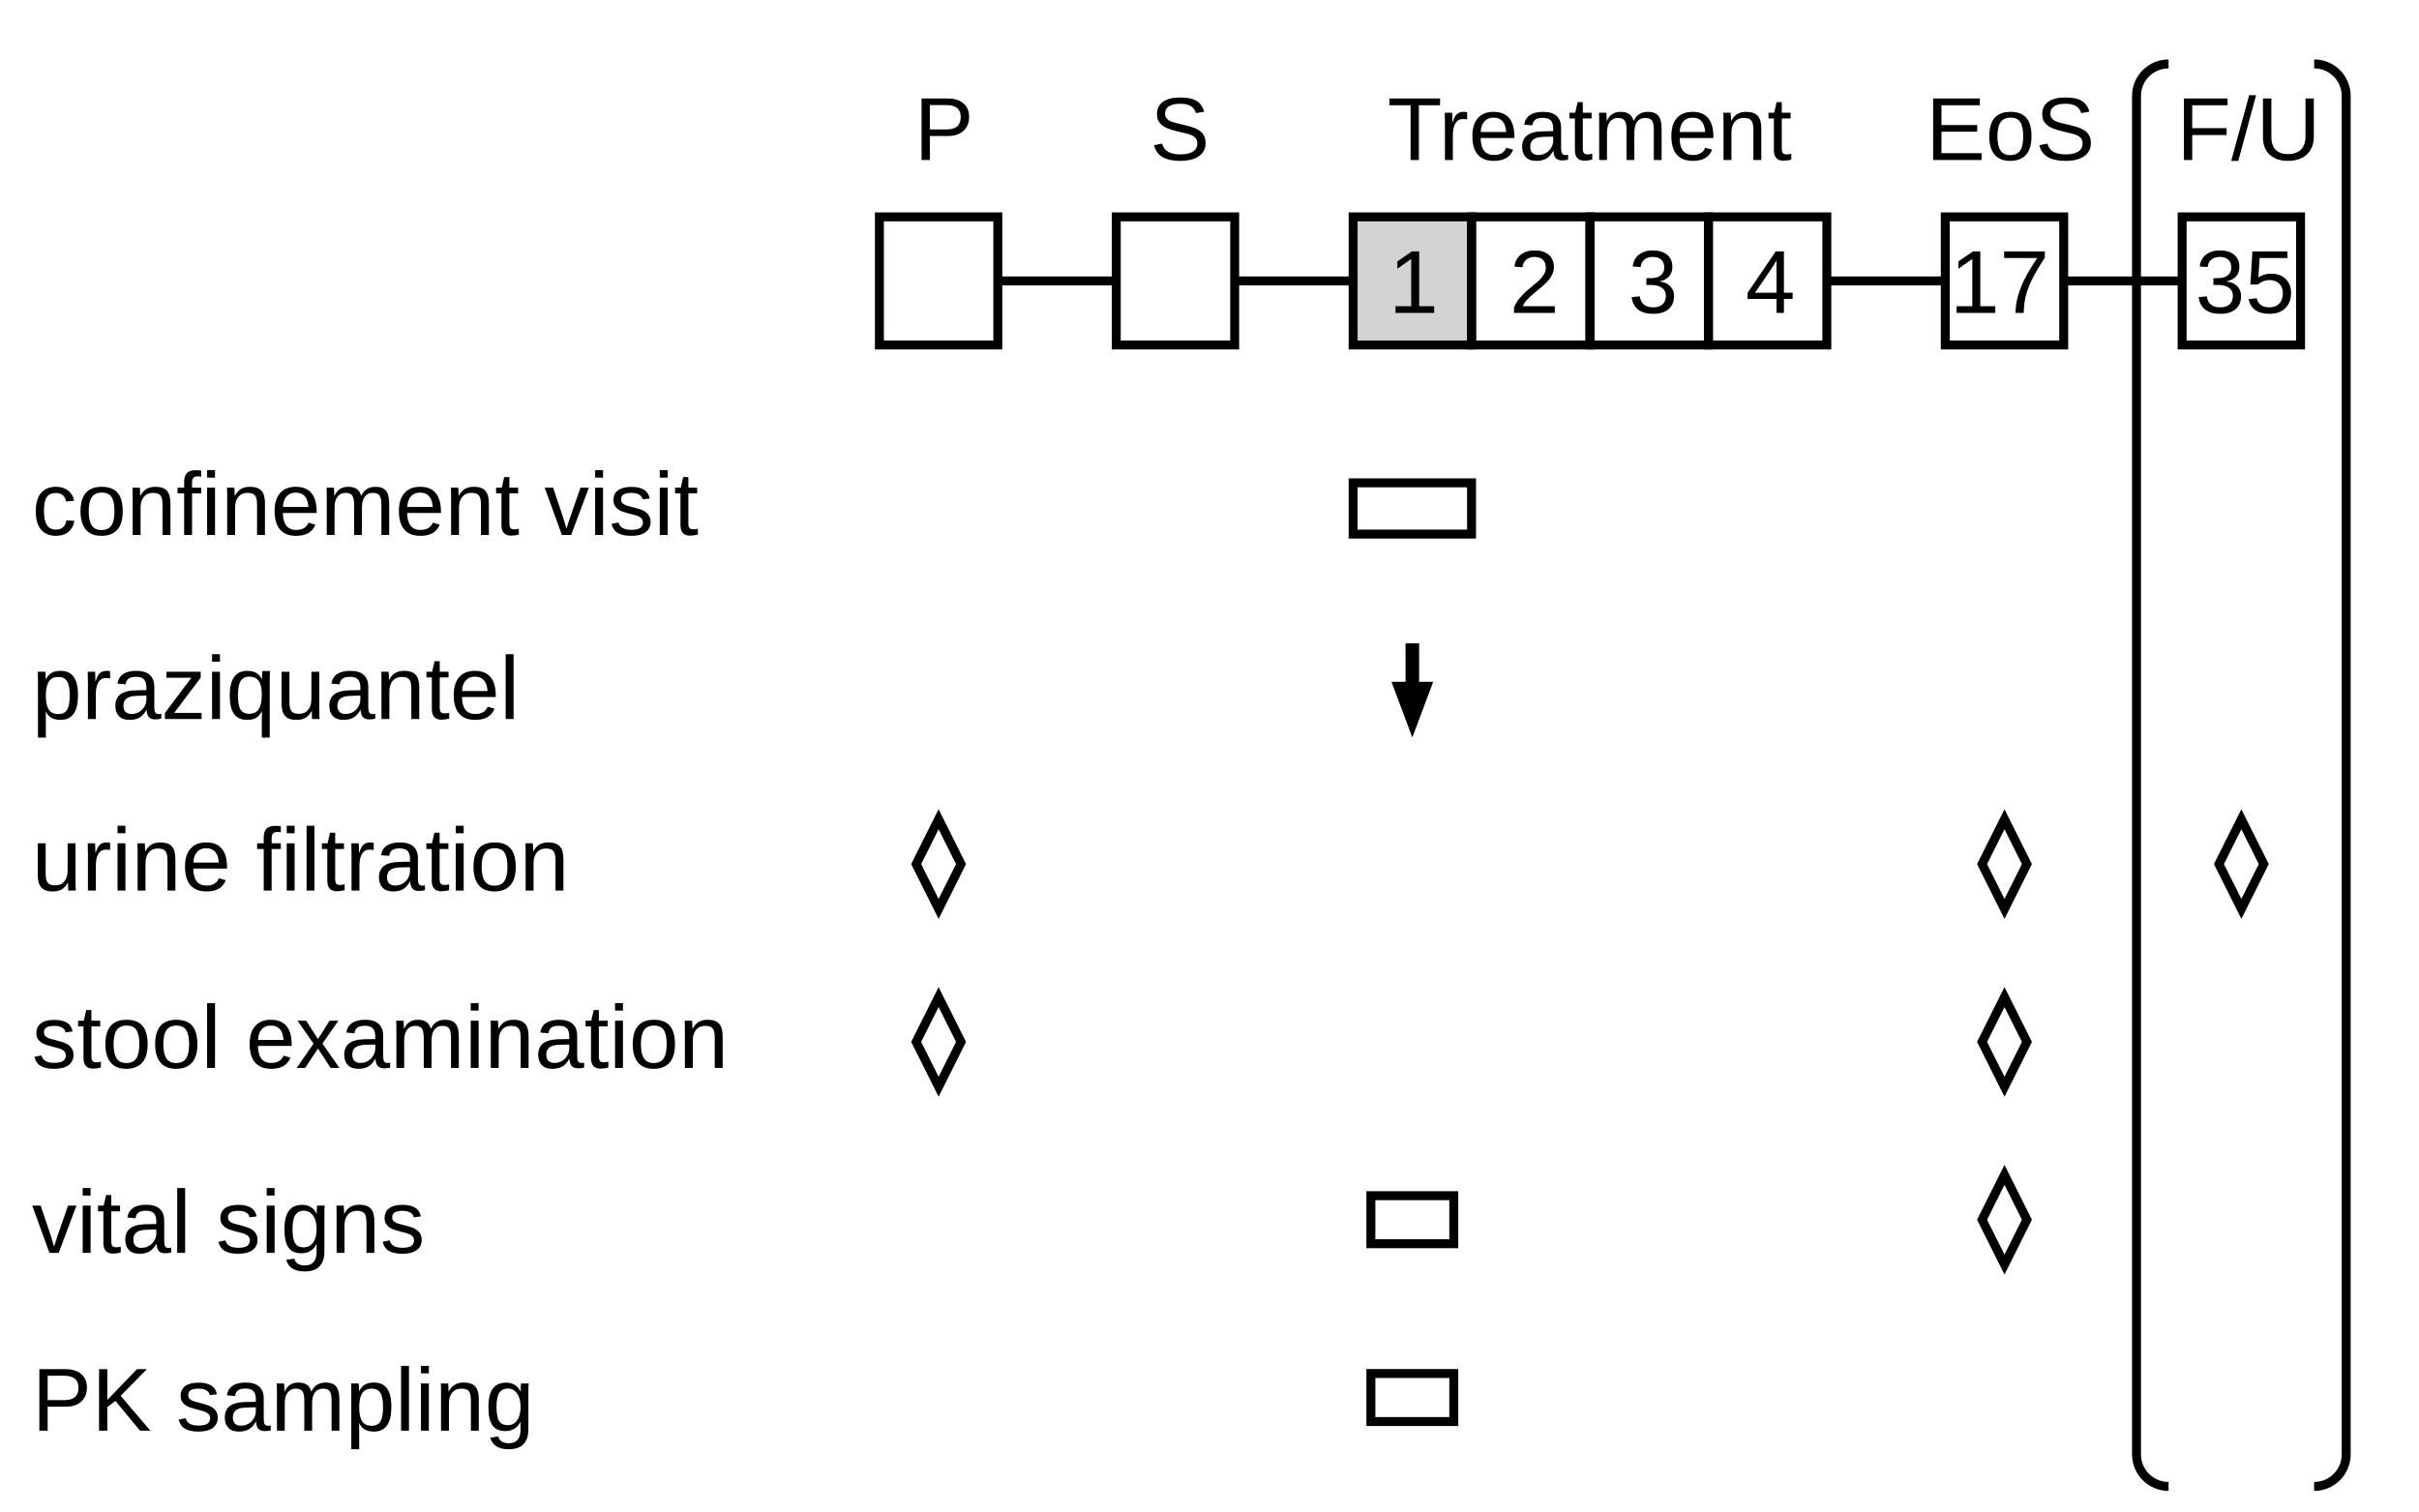
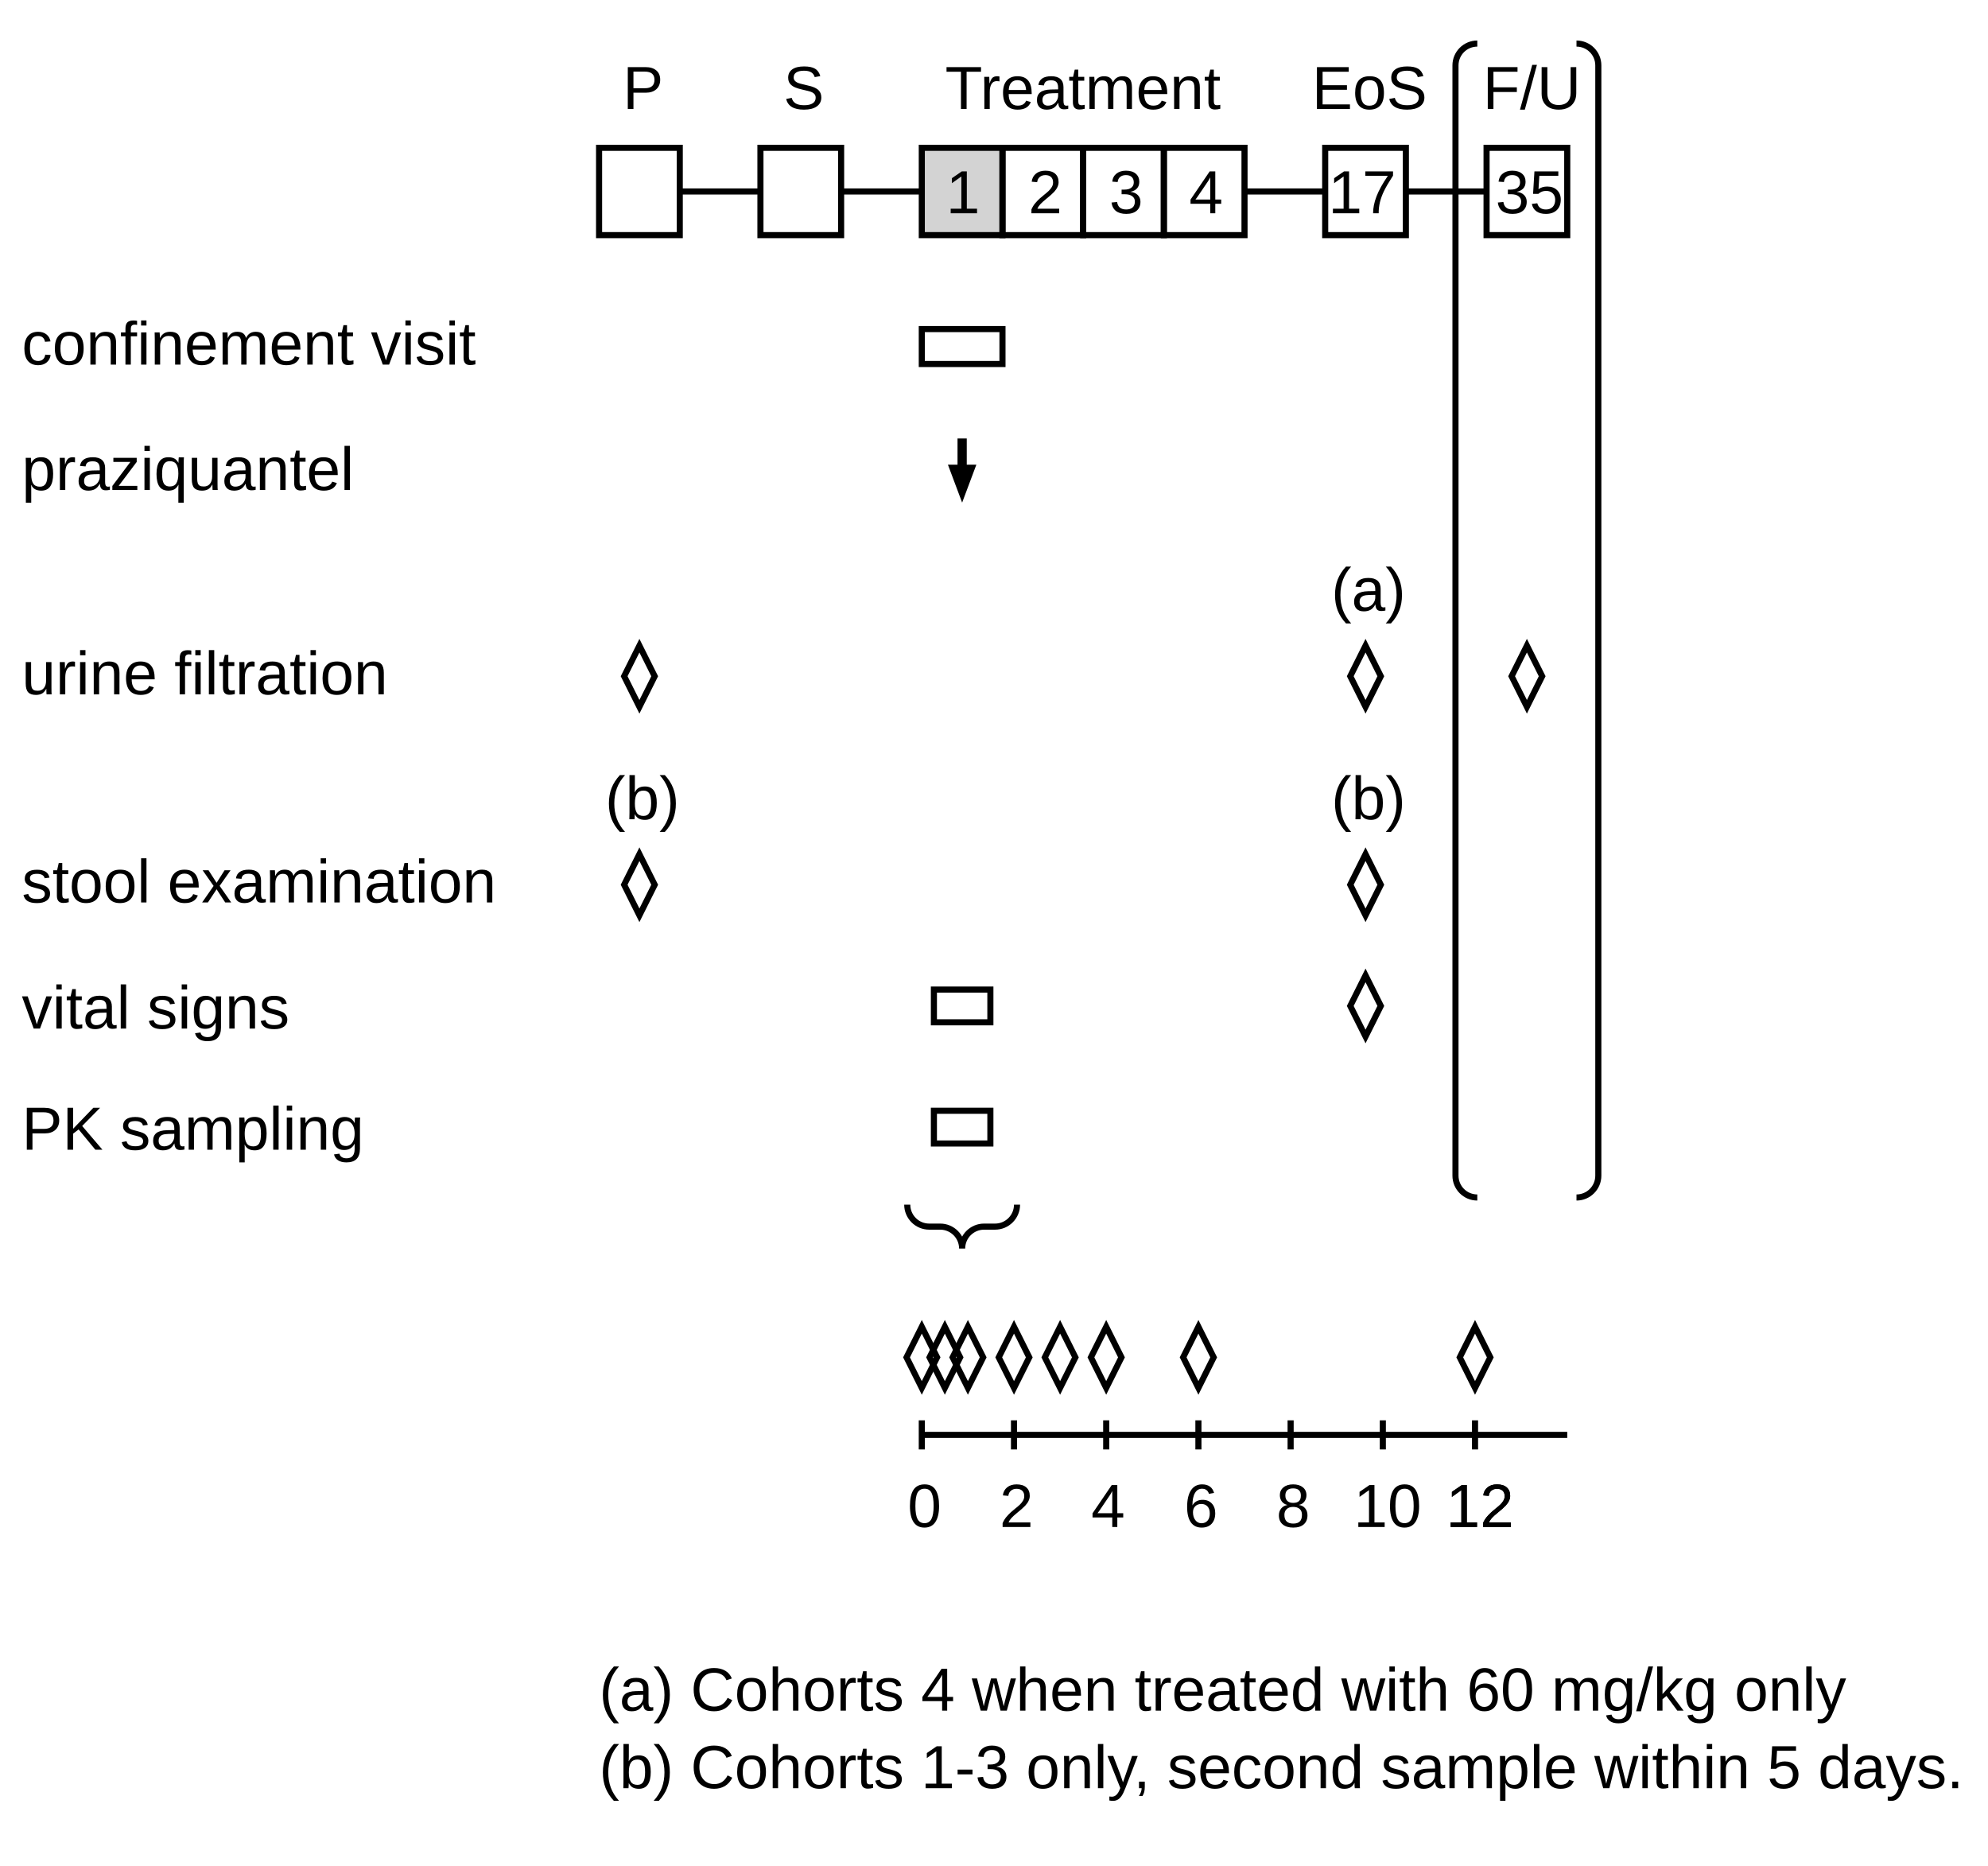
- <svg xmlns="http://www.w3.org/2000/svg" width="378.387" height="236.455">
+ <svg xmlns="http://www.w3.org/2000/svg" width="456.474" height="428.291">
  <style>text {font-family: Arial; font-size: 14px ;}</style>
-   <path d="M339.21, 10.0 A5.011, 5.011 0 0,0 334.199, 15.011L334.199, 227.555 A5.011, 5.011 0 0,0 339.21 232.566" style="stroke: black; stroke-width:1.4; fill:none" />
-   <path d="M361.987, 10.0 A5.011, 5.011 0 0,1 366.998, 15.011L366.998, 227.555 A5.011, 5.011 0 0,1 361.987 232.566" style="stroke: black; stroke-width:1.4; fill:none" />
+   <path d="M339.21, 10.0 A5.011, 5.011 0 0,0 334.199, 15.011L334.199, 269.885 A5.011, 5.011 0 0,0 339.21 274.896" style="stroke: black; stroke-width:1.4; fill:none" />
+   <path d="M361.987, 10.0 A5.011, 5.011 0 0,1 366.998, 15.011L366.998, 269.885 A5.011, 5.011 0 0,1 361.987 274.896" style="stroke: black; stroke-width:1.4; fill:none" />
  <text x="142.995" y="25.032">P</text>
  <text x="179.881" y="25.032">S</text>
  <text x="217.024" y="25.032">Treatment</text>
  <text x="301.236" y="25.032">EoS</text>
  <text x="340.461" y="25.032">F/U</text>
  <rect x="137.557" y="33.932" width="18.525" height="20.043" style="stroke:black;  stroke-width:1.4; fill:none;" />
  <text x="146.819" y="48.964" />
  <line x1="156.082" y1="43.953" x2="174.607" y2="43.953" style="stroke:black; stroke-width:1.4; " />
  <rect x="174.607" y="33.932" width="18.525" height="20.043" style="stroke:black;  stroke-width:1.4; fill:none;" />
  <text x="183.87" y="48.964" />
  <line x1="193.133" y1="43.953" x2="211.658" y2="43.953" style="stroke:black; stroke-width:1.4; " />
  <rect x="211.658" y="33.932" width="18.525" height="20.043" style="stroke:black;  stroke-width:0; fill:lightgray;" />
  <rect x="211.658" y="33.932" width="18.525" height="20.043" style="stroke:black;  stroke-width:1.4; fill:none;" />
  <text x="217.229" y="48.964">1</text>
  <rect x="230.184" y="33.932" width="18.525" height="20.043" style="stroke:black;  stroke-width:1.4; fill:none;" />
  <text x="236.127" y="48.964">2</text>
  <rect x="248.709" y="33.932" width="18.525" height="20.043" style="stroke:black;  stroke-width:1.4; fill:none;" />
  <text x="254.69" y="48.964">3</text>
  <rect x="267.234" y="33.932" width="18.525" height="20.043" style="stroke:black;  stroke-width:1.4; fill:none;" />
  <text x="273.031" y="48.964">4</text>
  <line x1="285.76" y1="43.953" x2="304.285" y2="43.953" style="stroke:black; stroke-width:1.4; " />
  <rect x="304.285" y="33.932" width="18.525" height="20.043" style="stroke:black;  stroke-width:1.4; fill:none;" />
  <text x="304.996" y="48.964">17</text>
  <line x1="322.811" y1="43.953" x2="341.336" y2="43.953" style="stroke:black; stroke-width:1.4; " />
  <rect x="341.336" y="33.932" width="18.525" height="20.043" style="stroke:black;  stroke-width:1.4; fill:none;" />
  <text x="343.387" y="48.964">35</text>
  <text x="5" y="83.694">confinement visit</text>
  <rect x="211.658" y="75.543" width="18.525" height="8.017" style="stroke:black;  stroke-width:1.4; fill:none;" />
  <text x="5" y="112.494">praziquantel</text>
  <path d="M220.56, 107.373 L220.56, 101.36 L221.282, 101.36 L221.282, 107.373 L223.176, 107.373 L220.921, 113.386 L218.666, 107.373 L220.56, 107.373 Z" style="stroke: black; fill: black; stroke-width:1.4; " />
-   <text x="5" y="139.336">urine filtration</text>
-   <path d="M143.312, 135.193 L146.819, 128.178 L150.327, 135.193 L146.819, 142.208 L143.312, 135.193 Z" style="stroke: black; fill: none; stroke-width:1.4; " />
-   <path d="M310.04, 135.193 L313.548, 128.178 L317.055, 135.193 L313.548, 142.208 L310.04, 135.193 Z" style="stroke: black; fill: none; stroke-width:1.4; " />
-   <path d="M347.091, 135.193 L350.599, 128.178 L354.106, 135.193 L350.599, 142.208 L347.091, 135.193 Z" style="stroke: black; fill: none; stroke-width:1.4; " />
-   <text x="5" y="167.088">stool examination</text>
-   <path d="M143.312, 163.014 L146.819, 155.999 L150.327, 163.014 L146.819, 170.029 L143.312, 163.014 Z" style="stroke: black; fill: none; stroke-width:1.4; " />
-   <path d="M310.04, 163.014 L313.548, 155.999 L317.055, 163.014 L313.548, 170.029 L310.04, 163.014 Z" style="stroke: black; fill: none; stroke-width:1.4; " />
-   <text x="5" y="196.022">vital signs</text>
-   <path d="M214.437, 194.593 L214.437, 187.077 L227.405, 187.077 L227.405, 194.593 L214.437, 194.593 Z" style="stroke: black; fill: none; stroke-width:1.4; " />
-   <path d="M310.04, 190.835 L313.548, 183.82 L317.055, 190.835 L313.548, 197.85 L310.04, 190.835 Z" style="stroke: black; fill: none; stroke-width:1.4; " />
-   <text x="5" y="223.843">PK sampling</text>
-   <path d="M214.437, 222.414 L214.437, 214.898 L227.405, 214.898 L227.405, 222.414 L214.437, 222.414 Z" style="stroke: black; fill: none; stroke-width:1.4; " />
+   <text x="305.669" y="140.204"> (a)</text>
+   <text x="5" y="159.379">urine filtration</text>
+   <path d="M143.312, 155.236 L146.819, 148.221 L150.327, 155.236 L146.819, 162.251 L143.312, 155.236 Z" style="stroke: black; fill: none; stroke-width:1.4; " />
+   <path d="M310.04, 155.236 L313.548, 148.221 L317.055, 155.236 L313.548, 162.251 L310.04, 155.236 Z" style="stroke: black; fill: none; stroke-width:1.4; " />
+   <path d="M347.091, 155.236 L350.599, 148.221 L354.106, 155.236 L350.599, 162.251 L347.091, 155.236 Z" style="stroke: black; fill: none; stroke-width:1.4; " />
+   <text x="138.941" y="188.068"> (b)</text>
+   <text x="305.669" y="188.068"> (b)</text>
+   <text x="5" y="207.174">stool examination</text>
+   <path d="M143.312, 203.1 L146.819, 196.085 L150.327, 203.1 L146.819, 210.115 L143.312, 203.1 Z" style="stroke: black; fill: none; stroke-width:1.4; " />
+   <path d="M310.04, 203.1 L313.548, 196.085 L317.055, 203.1 L313.548, 210.115 L310.04, 203.1 Z" style="stroke: black; fill: none; stroke-width:1.4; " />
+   <text x="5" y="236.108">vital signs</text>
+   <path d="M214.437, 234.679 L214.437, 227.163 L227.405, 227.163 L227.405, 234.679 L214.437, 234.679 Z" style="stroke: black; fill: none; stroke-width:1.4; " />
+   <path d="M310.04, 230.921 L313.548, 223.906 L317.055, 230.921 L313.548, 237.936 L310.04, 230.921 Z" style="stroke: black; fill: none; stroke-width:1.4; " />
+   <text x="5" y="263.929">PK sampling</text>
+   <path d="M214.437, 262.5 L214.437, 254.983 L227.405, 254.983 L227.405, 262.5 L214.437, 262.5 Z" style="stroke: black; fill: none; stroke-width:1.4; " />
+   <path d="M208.318, 276.541 A5.041, 5.041, 0, 0 0 213.359, 281.582 L215.88, 281.582 A5.041, 5.041 0, 0 1 220.921, 286.623 A5.041, 5.041, 0, 0 1 225.962, 281.582 L228.483, 281.582 A5.041, 5.041 0, 0 0 233.524, 276.541 " style="stroke: black; stroke-width:1.4; fill:none" />
+   <path d="M208.151, 311.591 L211.658, 304.576 L215.166, 311.591 L211.658, 318.606 L208.151, 311.591 Z" style="stroke: black; fill: none; stroke-width:1.4; " />
+   <path d="M213.444, 311.591 L216.951, 304.576 L220.459, 311.591 L216.951, 318.606 L213.444, 311.591 Z" style="stroke: black; fill: none; stroke-width:1.4; " />
+   <path d="M218.737, 311.591 L222.244, 304.576 L225.752, 311.591 L222.244, 318.606 L218.737, 311.591 Z" style="stroke: black; fill: none; stroke-width:1.4; " />
+   <path d="M229.323, 311.591 L232.83, 304.576 L236.338, 311.591 L232.83, 318.606 L229.323, 311.591 Z" style="stroke: black; fill: none; stroke-width:1.4; " />
+   <path d="M239.908, 311.591 L243.416, 304.576 L246.924, 311.591 L243.416, 318.606 L239.908, 311.591 Z" style="stroke: black; fill: none; stroke-width:1.4; " />
+   <path d="M250.494, 311.591 L254.002, 304.576 L257.509, 311.591 L254.002, 318.606 L250.494, 311.591 Z" style="stroke: black; fill: none; stroke-width:1.4; " />
+   <path d="M271.666, 311.591 L275.174, 304.576 L278.681, 311.591 L275.174, 318.606 L271.666, 311.591 Z" style="stroke: black; fill: none; stroke-width:1.4; " />
+   <path d="M335.182, 311.591 L338.689, 304.576 L342.197, 311.591 L338.689, 318.606 L335.182, 311.591 Z" style="stroke: black; fill: none; stroke-width:1.4; " />
+   <line x1="211.658" y1="329.39" x2="359.861" y2="329.39" style="stroke:black; stroke-width:1.4; " />
+   <line x1="211.658" y1="326.05" x2="211.658" y2="332.731" style="stroke:black; stroke-width:1.4; " />
+   <text x="208.391" y="350.53">0</text>
+   <line x1="232.83" y1="326.05" x2="232.83" y2="332.731" style="stroke:black; stroke-width:1.4; " />
+   <text x="229.511" y="350.53">2</text>
+   <line x1="254.002" y1="326.05" x2="254.002" y2="332.731" style="stroke:black; stroke-width:1.4; " />
+   <text x="250.536" y="350.53">4</text>
+   <line x1="275.174" y1="326.05" x2="275.174" y2="332.731" style="stroke:black; stroke-width:1.4; " />
+   <text x="271.865" y="350.53">6</text>
+   <line x1="296.346" y1="326.05" x2="296.346" y2="332.731" style="stroke:black; stroke-width:1.4; " />
+   <text x="293.044" y="350.53">8</text>
+   <line x1="317.518" y1="326.05" x2="317.518" y2="332.731" style="stroke:black; stroke-width:1.4; " />
+   <text x="310.829" y="350.53">10</text>
+   <line x1="338.689" y1="326.05" x2="338.689" y2="332.731" style="stroke:black; stroke-width:1.4; " />
+   <text x="332.035" y="350.53">12</text>
+   <text x="332.035" y="350.53">12</text>
+   <text x="137.557" y="392.693" class="footnote">(a)	Cohorts 4 when treated with 60 mg/kg only</text>
+   <text x="137.557" y="410.492" class="footnote">(b)	Cohorts 1-3 only, second sample within 5 days.</text>
</svg>
